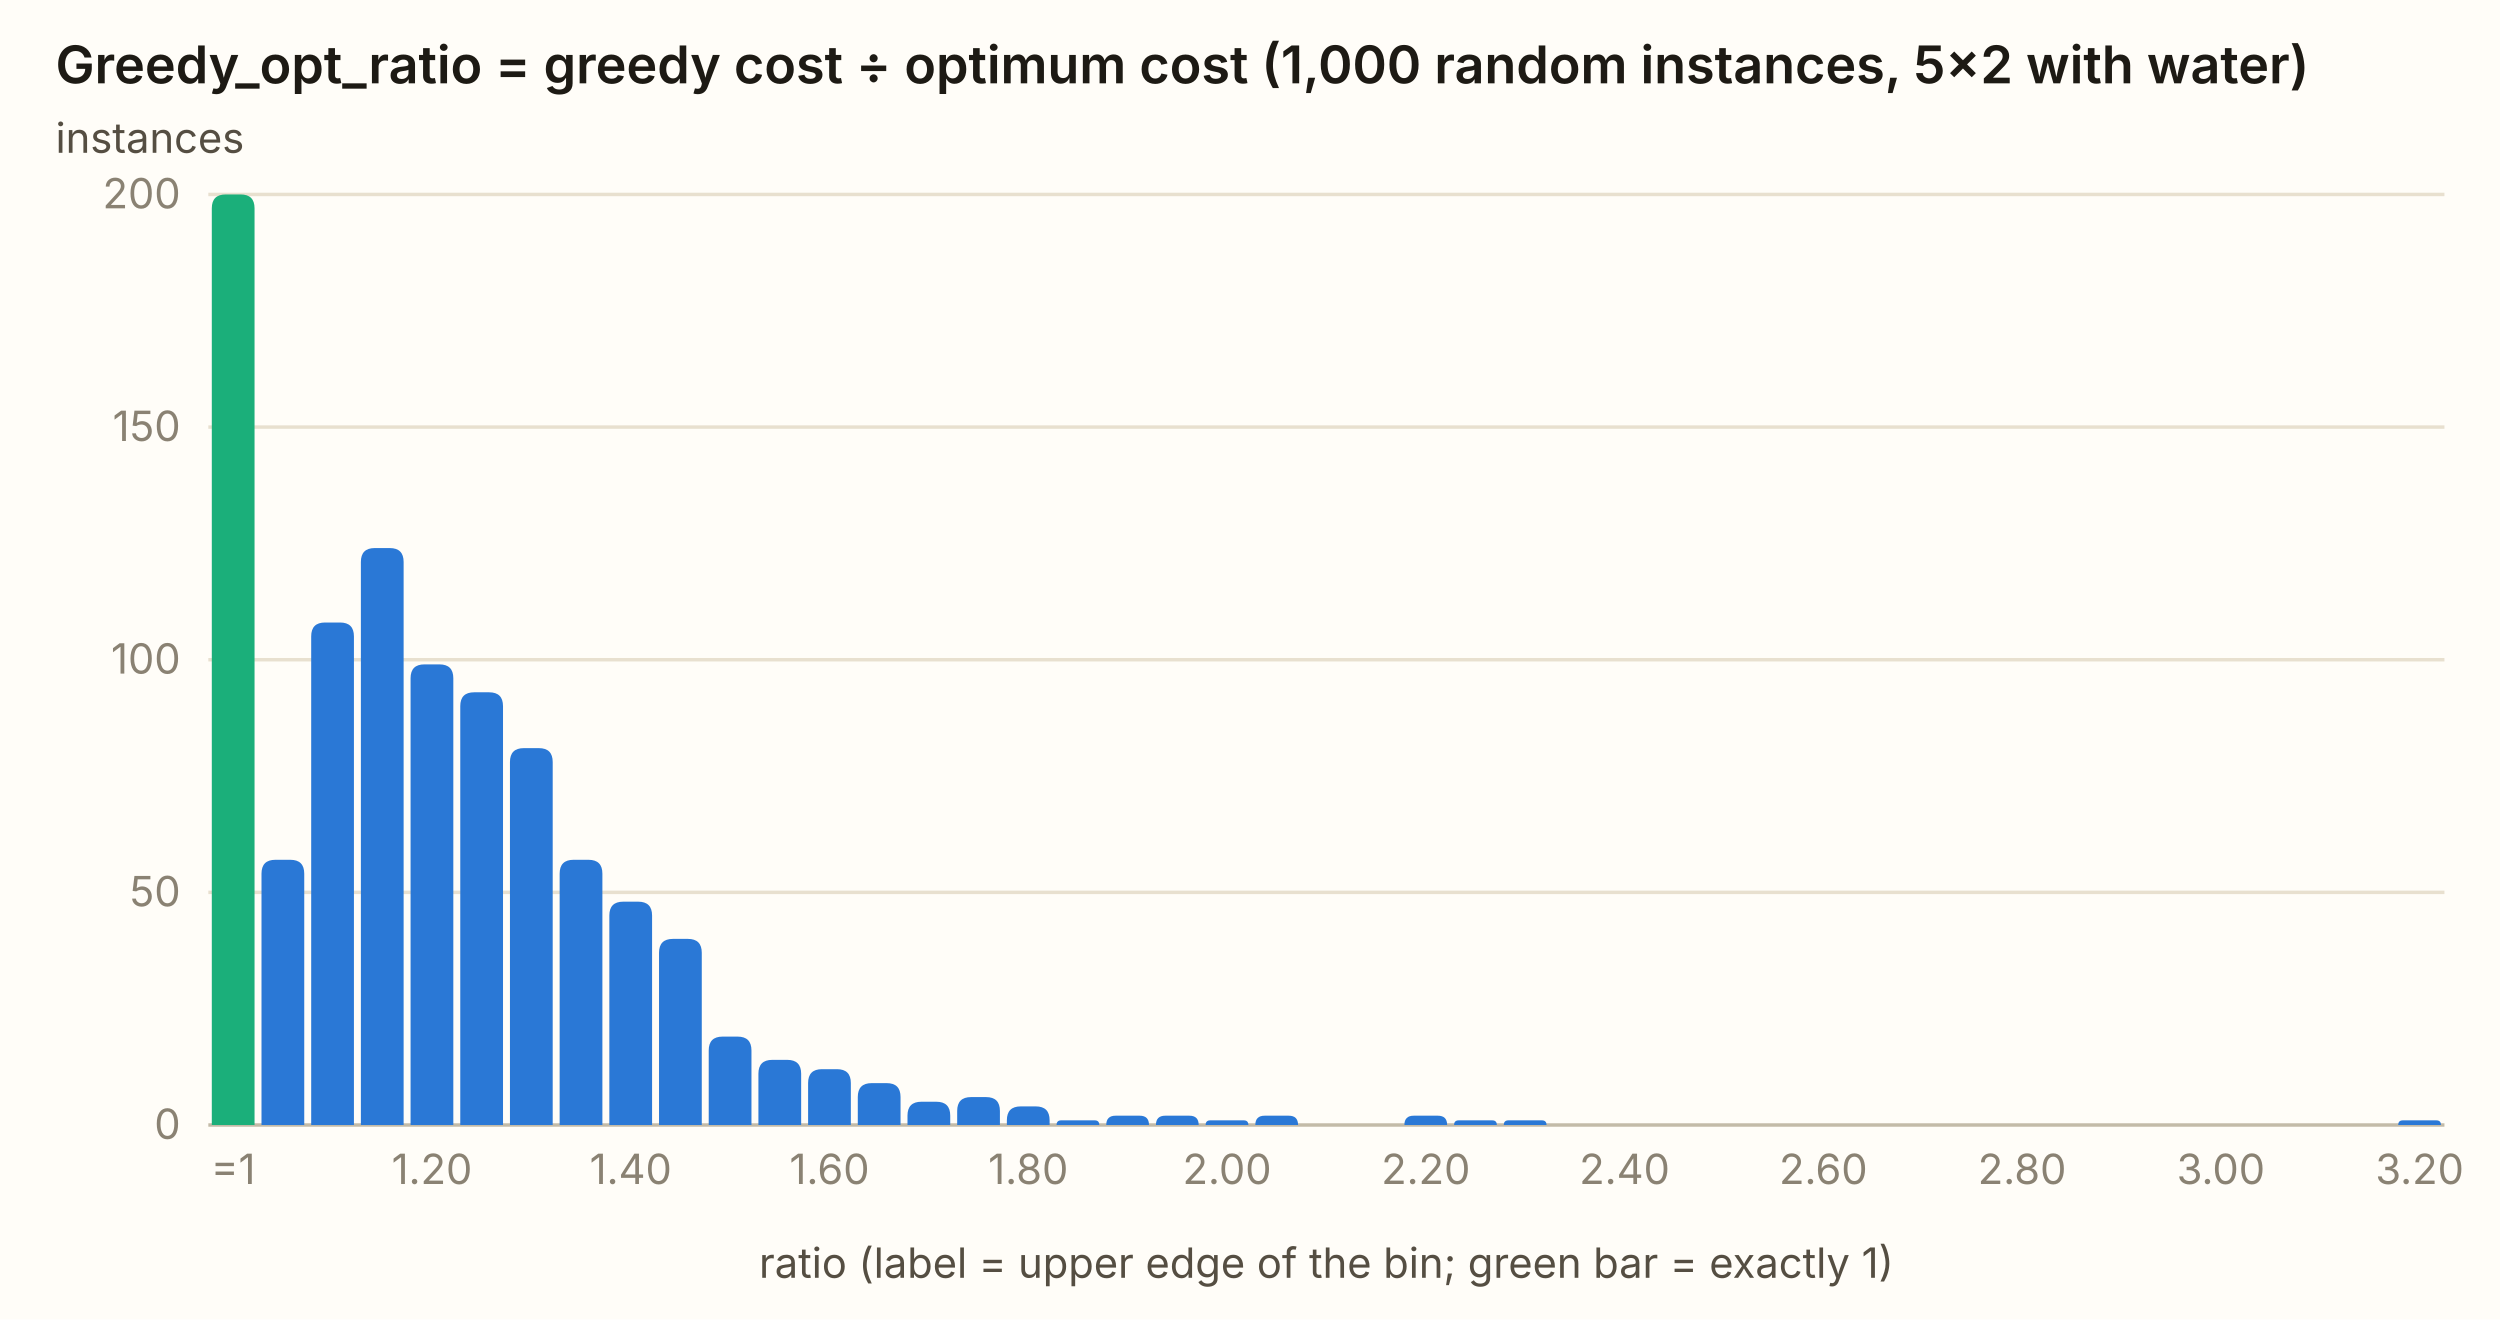
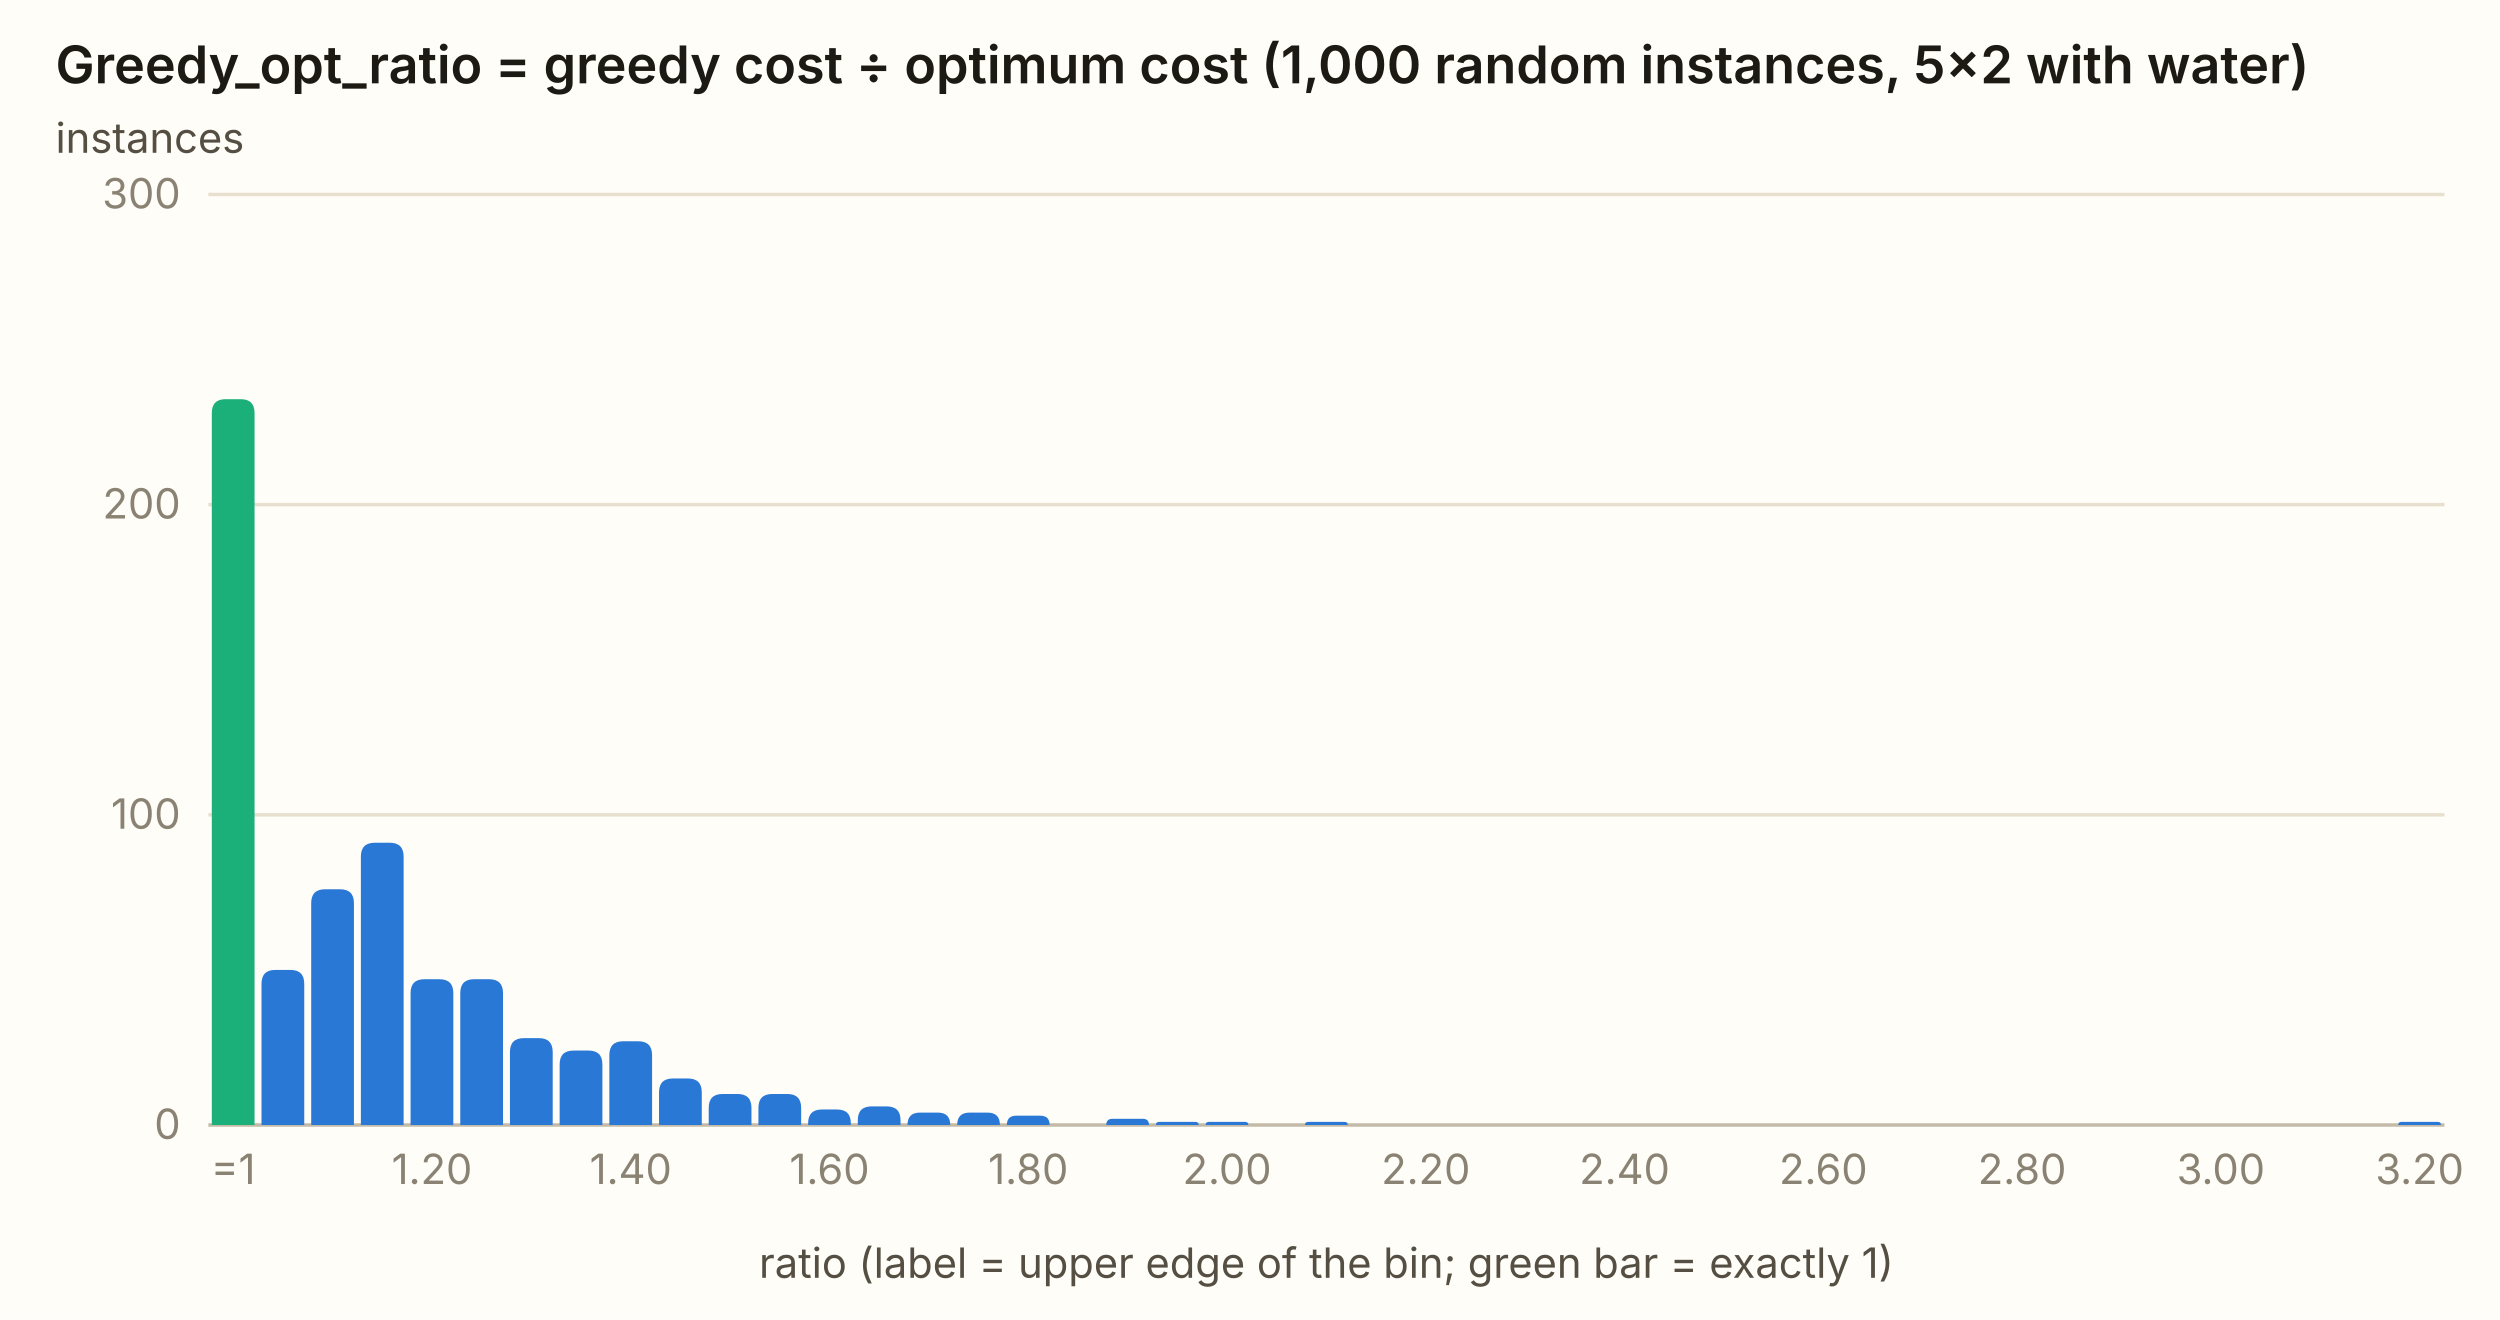
<svg xmlns="http://www.w3.org/2000/svg" viewBox="0 0 720 380" width="720" height="380" font-family="system-ui, -apple-system, Segoe UI, sans-serif" font-size="12">
  <rect width="720" height="380" fill="#fffdf8" />
  <text x="16" y="24" font-size="15" font-weight="600" fill="#1d1a14">Greedy_opt_ratio = greedy cost ÷ optimum cost (1,000 random instances, 5×2 with water)</text>
  <text x="16" y="44" fill="#554e42">instances</text>
  <line x1="60" x2="704" y1="324" y2="324" stroke="#c3bba8" />
  <text x="52" y="328" text-anchor="end" fill="#8a8273">0</text>
-   <line x1="60" x2="704" y1="257" y2="257" stroke="#e8e0cf" />
-   <text x="52" y="261" text-anchor="end" fill="#8a8273">50</text>
-   <line x1="60" x2="704" y1="190" y2="190" stroke="#e8e0cf" />
-   <text x="52" y="194" text-anchor="end" fill="#8a8273">100</text>
-   <line x1="60" x2="704" y1="123" y2="123" stroke="#e8e0cf" />
-   <text x="52" y="127" text-anchor="end" fill="#8a8273">150</text>
+   <line x1="60" x2="704" y1="234.667" y2="234.667" stroke="#e8e0cf" />
+   <text x="52" y="238.667" text-anchor="end" fill="#8a8273">100</text>
+   <line x1="60" x2="704" y1="145.333" y2="145.333" stroke="#e8e0cf" />
+   <text x="52" y="149.333" text-anchor="end" fill="#8a8273">200</text>
  <line x1="60" x2="704" y1="56" y2="56" stroke="#e8e0cf" />
-   <text x="52" y="60" text-anchor="end" fill="#8a8273">200</text>
-   <path d="M61,324V60Q61,56 65,56H69.311Q73.311,56 73.311,60V324Z" fill="#1baf7a" />
+   <text x="52" y="60" text-anchor="end" fill="#8a8273">300</text>
+   <path d="M61,324V118.96Q61,114.96 65,114.96H69.311Q73.311,114.96 73.311,118.96V324Z" fill="#1baf7a" />
  <text x="67.156" y="341" text-anchor="middle" fill="#8a8273">=1</text>
-   <path d="M75.311,324V251.62Q75.311,247.62 79.311,247.62H83.622Q87.622,247.62 87.622,251.62V324Z" fill="#2a78d6" />
-   <path d="M89.622,324V183.28Q89.622,179.28 93.622,179.28H97.933Q101.933,179.28 101.933,183.28V324Z" fill="#2a78d6" />
-   <path d="M103.933,324V161.84Q103.933,157.84 107.933,157.84H112.244Q116.244,157.84 116.244,161.84V324Z" fill="#2a78d6" />
-   <path d="M118.244,324V195.34Q118.244,191.34 122.244,191.34H126.556Q130.556,191.34 130.556,195.34V324Z" fill="#2a78d6" />
+   <path d="M75.311,324V283.333Q75.311,279.333 79.311,279.333H83.622Q87.622,279.333 87.622,283.333V324Z" fill="#2a78d6" />
+   <path d="M89.622,324V260.107Q89.622,256.107 93.622,256.107H97.933Q101.933,256.107 101.933,260.107V324Z" fill="#2a78d6" />
+   <path d="M103.933,324V246.707Q103.933,242.707 107.933,242.707H112.244Q116.244,242.707 116.244,246.707V324Z" fill="#2a78d6" />
+   <path d="M118.244,324V286.013Q118.244,282.013 122.244,282.013H126.556Q130.556,282.013 130.556,286.013V324Z" fill="#2a78d6" />
  <text x="124.4" y="341" text-anchor="middle" fill="#8a8273">1.20</text>
-   <path d="M132.556,324V203.38Q132.556,199.38 136.556,199.38H140.867Q144.867,199.38 144.867,203.38V324Z" fill="#2a78d6" />
-   <path d="M146.867,324V219.46Q146.867,215.46 150.867,215.46H155.178Q159.178,215.46 159.178,219.46V324Z" fill="#2a78d6" />
-   <path d="M161.178,324V251.62Q161.178,247.62 165.178,247.62H169.489Q173.489,247.62 173.489,251.62V324Z" fill="#2a78d6" />
-   <path d="M175.489,324V263.68Q175.489,259.68 179.489,259.68H183.8Q187.8,259.68 187.8,263.68V324Z" fill="#2a78d6" />
+   <path d="M132.556,324V286.013Q132.556,282.013 136.556,282.013H140.867Q144.867,282.013 144.867,286.013V324Z" fill="#2a78d6" />
+   <path d="M146.867,324V302.987Q146.867,298.987 150.867,298.987H155.178Q159.178,298.987 159.178,302.987V324Z" fill="#2a78d6" />
+   <path d="M161.178,324V306.56Q161.178,302.56 165.178,302.56H169.489Q173.489,302.56 173.489,306.56V324Z" fill="#2a78d6" />
+   <path d="M175.489,324V303.88Q175.489,299.88 179.489,299.88H183.8Q187.8,299.88 187.8,303.88V324Z" fill="#2a78d6" />
  <text x="181.644" y="341" text-anchor="middle" fill="#8a8273">1.40</text>
-   <path d="M189.8,324V274.4Q189.8,270.4 193.8,270.4H198.111Q202.111,270.4 202.111,274.4V324Z" fill="#2a78d6" />
-   <path d="M204.111,324V302.54Q204.111,298.54 208.111,298.54H212.422Q216.422,298.54 216.422,302.54V324Z" fill="#2a78d6" />
-   <path d="M218.422,324V309.24Q218.422,305.24 222.422,305.24H226.733Q230.733,305.24 230.733,309.24V324Z" fill="#2a78d6" />
-   <path d="M232.733,324V311.92Q232.733,307.92 236.733,307.92H241.044Q245.044,307.92 245.044,311.92V324Z" fill="#2a78d6" />
+   <path d="M189.8,324V314.6Q189.8,310.6 193.8,310.6H198.111Q202.111,310.6 202.111,314.6V324Z" fill="#2a78d6" />
+   <path d="M204.111,324V319.067Q204.111,315.067 208.111,315.067H212.422Q216.422,315.067 216.422,319.067V324Z" fill="#2a78d6" />
+   <path d="M218.422,324V319.067Q218.422,315.067 222.422,315.067H226.733Q230.733,315.067 230.733,319.067V324Z" fill="#2a78d6" />
+   <path d="M232.733,324V323.533Q232.733,319.533 236.733,319.533H241.044Q245.044,319.533 245.044,323.533V324Z" fill="#2a78d6" />
  <text x="238.889" y="341" text-anchor="middle" fill="#8a8273">1.60</text>
-   <path d="M247.044,324V315.94Q247.044,311.94 251.044,311.94H255.356Q259.356,311.94 259.356,315.94V324Z" fill="#2a78d6" />
-   <path d="M261.356,324V321.3Q261.356,317.3 265.356,317.3H269.667Q273.667,317.3 273.667,321.3V324Z" fill="#2a78d6" />
-   <path d="M275.667,324V319.96Q275.667,315.96 279.667,315.96H283.978Q287.978,315.96 287.978,319.96V324Z" fill="#2a78d6" />
-   <path d="M289.978,324V322.64Q289.978,318.64 293.978,318.64H298.289Q302.289,318.64 302.289,322.64V324Z" fill="#2a78d6" />
+   <path d="M247.044,324V322.64Q247.044,318.64 251.044,318.64H255.356Q259.356,318.64 259.356,322.64V324Z" fill="#2a78d6" />
+   <path d="M261.356,324V324Q261.356,320.427 264.929,320.427H270.093Q273.667,320.427 273.667,324V324Z" fill="#2a78d6" />
+   <path d="M275.667,324V324Q275.667,320.427 279.24,320.427H284.404Q287.978,320.427 287.978,324V324Z" fill="#2a78d6" />
+   <path d="M289.978,324V324Q289.978,321.32 292.658,321.32H299.609Q302.289,321.32 302.289,324V324Z" fill="#2a78d6" />
  <text x="296.133" y="341" text-anchor="middle" fill="#8a8273">1.80</text>
-   <path d="M304.289,324V324Q304.289,322.66 305.629,322.66H315.26Q316.6,322.66 316.6,324V324Z" fill="#2a78d6" />
-   <path d="M318.6,324V324Q318.6,321.32 321.28,321.32H328.231Q330.911,321.32 330.911,324V324Z" fill="#2a78d6" />
-   <path d="M332.911,324V324Q332.911,321.32 335.591,321.32H342.542Q345.222,321.32 345.222,324V324Z" fill="#2a78d6" />
-   <path d="M347.222,324V324Q347.222,322.66 348.562,322.66H358.193Q359.533,322.66 359.533,324V324Z" fill="#2a78d6" />
+   <path d="M318.6,324V324Q318.6,322.213 320.387,322.213H329.124Q330.911,322.213 330.911,324V324Z" fill="#2a78d6" />
+   <path d="M332.911,324V324Q332.911,323.107 333.804,323.107H344.329Q345.222,323.107 345.222,324V324Z" fill="#2a78d6" />
+   <path d="M347.222,324V324Q347.222,323.107 348.116,323.107H358.64Q359.533,323.107 359.533,324V324Z" fill="#2a78d6" />
  <text x="353.378" y="341" text-anchor="middle" fill="#8a8273">2.00</text>
-   <path d="M361.533,324V324Q361.533,321.32 364.213,321.32H371.164Q373.844,321.32 373.844,324V324Z" fill="#2a78d6" />
-   <path d="M404.467,324V324Q404.467,321.32 407.147,321.32H414.098Q416.778,321.32 416.778,324V324Z" fill="#2a78d6" />
+   <path d="M375.844,324V324Q375.844,323.107 376.738,323.107H387.262Q388.156,323.107 388.156,324V324Z" fill="#2a78d6" />
  <text x="410.622" y="341" text-anchor="middle" fill="#8a8273">2.20</text>
-   <path d="M418.778,324V324Q418.778,322.66 420.118,322.66H429.749Q431.089,322.66 431.089,324V324Z" fill="#2a78d6" />
-   <path d="M433.089,324V324Q433.089,322.66 434.429,322.66H444.06Q445.4,322.66 445.4,324V324Z" fill="#2a78d6" />
  <text x="467.867" y="341" text-anchor="middle" fill="#8a8273">2.40</text>
  <text x="525.111" y="341" text-anchor="middle" fill="#8a8273">2.60</text>
  <text x="582.356" y="341" text-anchor="middle" fill="#8a8273">2.80</text>
  <text x="639.6" y="341" text-anchor="middle" fill="#8a8273">3.00</text>
-   <path d="M690.689,324V324Q690.689,322.66 692.029,322.66H701.66Q703,322.66 703,324V324Z" fill="#2a78d6" />
+   <path d="M690.689,324V324Q690.689,323.107 691.582,323.107H702.107Q703,323.107 703,324V324Z" fill="#2a78d6" />
  <text x="696.844" y="341" text-anchor="middle" fill="#8a8273">3.20</text>
  <text x="382" y="368" text-anchor="middle" fill="#554e42">ratio (label = upper edge of the bin; green bar = exactly 1)</text>
</svg>
